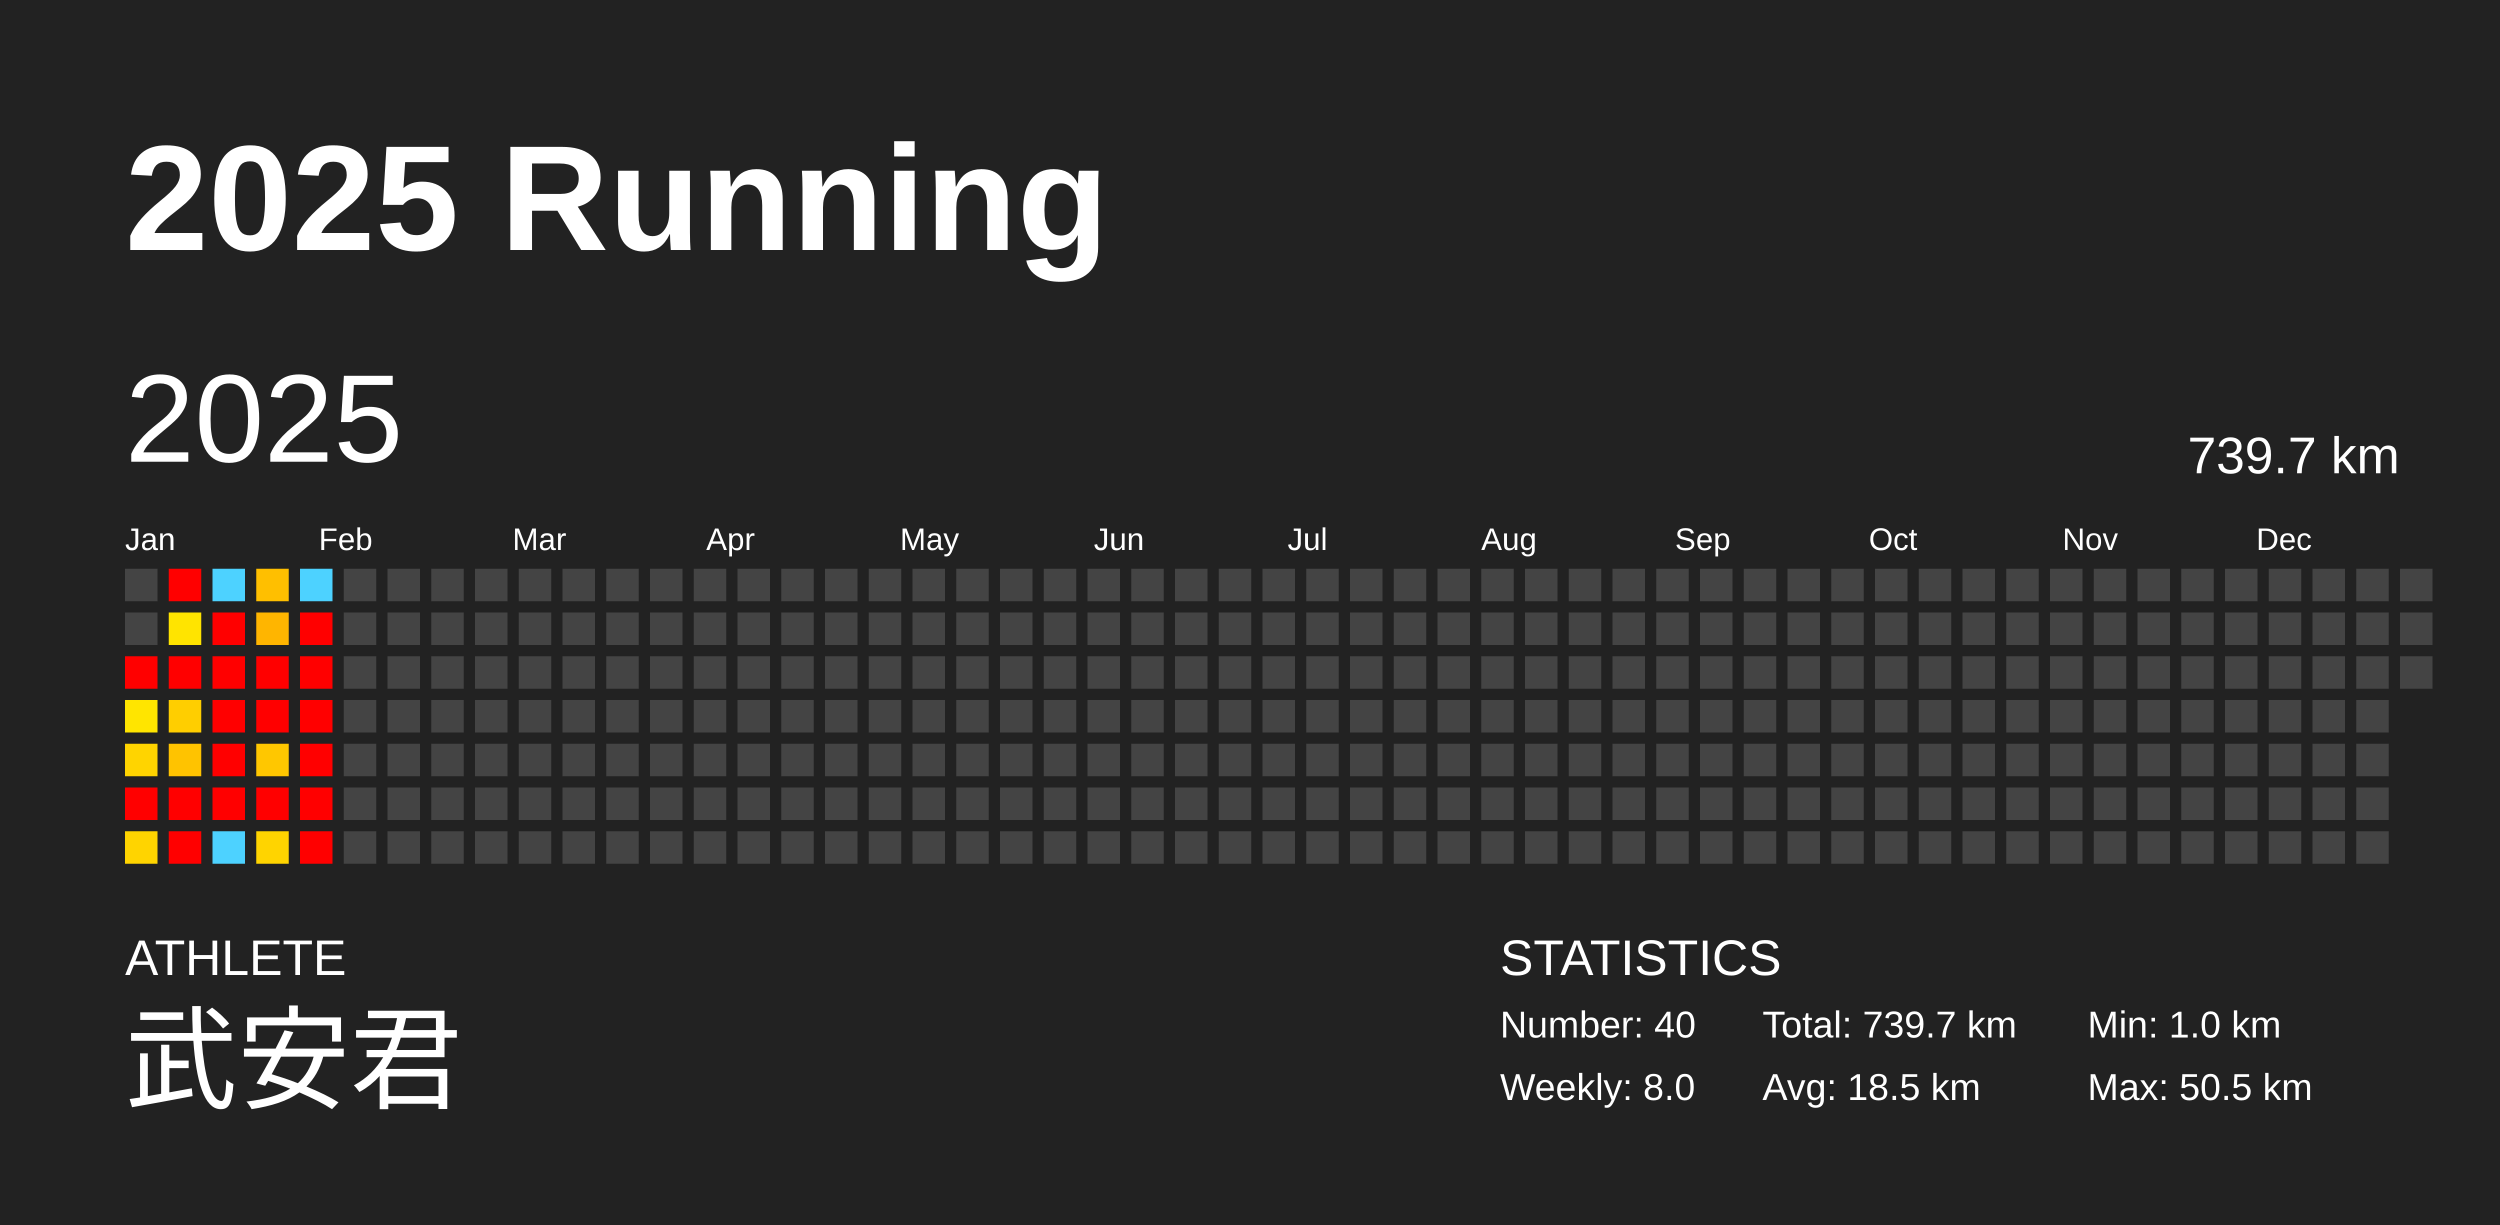
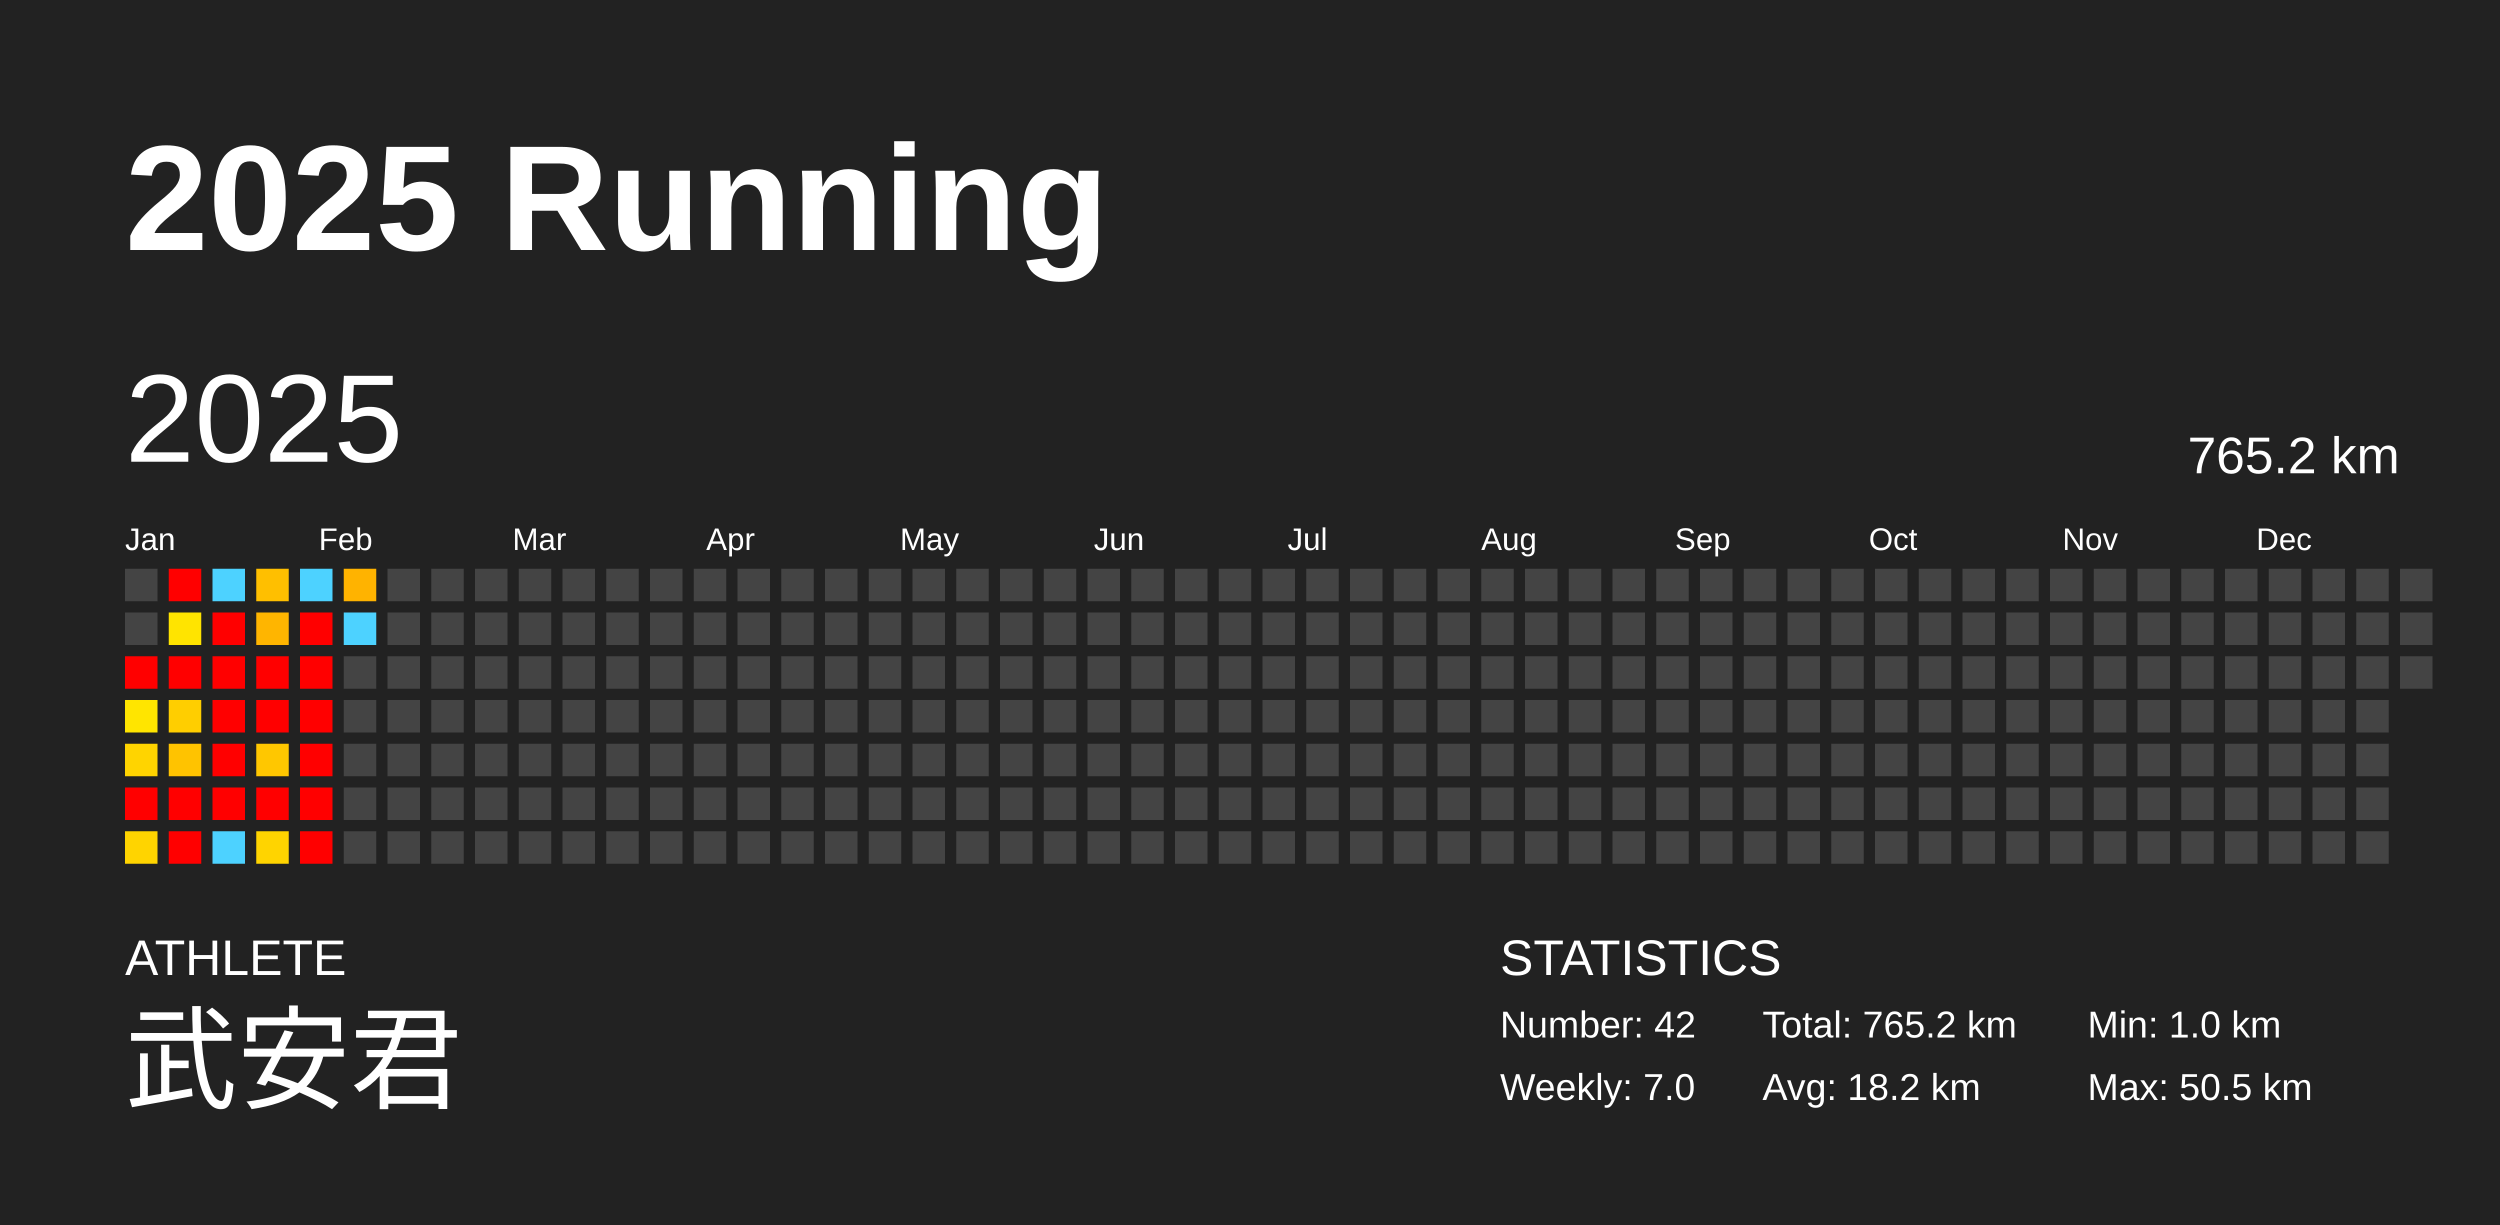
<svg xmlns="http://www.w3.org/2000/svg" baseProfile="full" height="98mm" version="1.1" viewBox="0,0,200,98" width="200mm">
  <defs />
  <rect fill="#222222" height="98" width="200" x="0" y="0" />
  <text fill="#FFFFFF" style="font-size:12px; font-family:Arial; font-weight:bold;" x="10" y="20">2025 Running</text>
  <text fill="#FFFFFF" style="font-size:4px; font-family:Arial" x="10" y="78">ATHLETE</text>
  <text fill="#FFFFFF" style="font-size:9px; font-family:Arial" x="10" y="88">武安君</text>
  <text fill="#FFFFFF" style="font-size:4px; font-family:Arial" x="120" y="78">STATISTICS</text>
-   <text fill="#FFFFFF" style="font-size:3px; font-family:Arial" x="120" y="83">Number: 40</text>
-   <text fill="#FFFFFF" style="font-size:3px; font-family:Arial" x="120" y="88">Weekly: 8.0</text>
-   <text fill="#FFFFFF" style="font-size:3px; font-family:Arial" x="141" y="83">Total: 739.7 km</text>
-   <text fill="#FFFFFF" style="font-size:3px; font-family:Arial" x="141" y="88">Avg: 18.5 km</text>
+   <text fill="#FFFFFF" style="font-size:3px; font-family:Arial" x="120" y="83">Number: 42</text>
+   <text fill="#FFFFFF" style="font-size:3px; font-family:Arial" x="120" y="88">Weekly: 7.0</text>
+   <text fill="#FFFFFF" style="font-size:3px; font-family:Arial" x="141" y="83">Total: 765.2 km</text>
+   <text fill="#FFFFFF" style="font-size:3px; font-family:Arial" x="141" y="88">Avg: 18.2 km</text>
  <text fill="#FFFFFF" style="font-size:3px; font-family:Arial" x="167" y="83">Min: 1.0 km</text>
  <text fill="#FFFFFF" style="font-size:3px; font-family:Arial" x="167" y="88">Max: 50.5 km</text>
  <text dominant-baseline="hanging" fill="#FFFFFF" style="font-size:10.0px; font-family:Arial;" x="10" y="30">2025</text>
-   <text dominant-baseline="hanging" fill="#FFFFFF" style="font-size:4.125px; font-family:Arial;" x="175" y="35">739.7 km</text>
+   <text dominant-baseline="hanging" fill="#FFFFFF" style="font-size:4.125px; font-family:Arial;" x="175" y="35">765.2 km</text>
  <text fill="#FFFFFF" style="font-size:2.5px; font-family:Arial" x="10.0" y="44">Jan</text>
  <text fill="#FFFFFF" style="font-size:2.5px; font-family:Arial" x="25.5" y="44">Feb</text>
  <text fill="#FFFFFF" style="font-size:2.5px; font-family:Arial" x="41.0" y="44">Mar</text>
  <text fill="#FFFFFF" style="font-size:2.5px; font-family:Arial" x="56.5" y="44">Apr</text>
  <text fill="#FFFFFF" style="font-size:2.5px; font-family:Arial" x="72.0" y="44">May</text>
  <text fill="#FFFFFF" style="font-size:2.5px; font-family:Arial" x="87.5" y="44">Jun</text>
  <text fill="#FFFFFF" style="font-size:2.5px; font-family:Arial" x="103.0" y="44">Jul</text>
  <text fill="#FFFFFF" style="font-size:2.5px; font-family:Arial" x="118.5" y="44">Aug</text>
  <text fill="#FFFFFF" style="font-size:2.5px; font-family:Arial" x="134.0" y="44">Sep</text>
  <text fill="#FFFFFF" style="font-size:2.5px; font-family:Arial" x="149.5" y="44">Oct</text>
  <text fill="#FFFFFF" style="font-size:2.5px; font-family:Arial" x="165.0" y="44">Nov</text>
  <text fill="#FFFFFF" style="font-size:2.5px; font-family:Arial" x="180.5" y="44">Dec</text>
  <rect fill="#444444" height="2.6" width="2.6" x="10.0" y="45.5" />
  <rect fill="#444444" height="2.6" width="2.6" x="10.0" y="49.0" />
  <rect fill="red" height="2.6" width="2.6" x="10.0" y="52.5" />
  <rect fill="#ffe500" height="2.6" width="2.6" x="10.0" y="56.0" />
  <rect fill="#ffd400" height="2.6" width="2.6" x="10.0" y="59.5" />
  <rect fill="red" height="2.6" width="2.6" x="10.0" y="63.0" />
  <rect fill="#ffd400" height="2.6" width="2.6" x="10.0" y="66.5" />
  <rect fill="red" height="2.6" width="2.6" x="13.5" y="45.5" />
  <rect fill="#ffe400" height="2.6" width="2.6" x="13.5" y="49.0" />
  <rect fill="red" height="2.6" width="2.6" x="13.5" y="52.5" />
  <rect fill="#ffce00" height="2.6" width="2.6" x="13.5" y="56.0" />
  <rect fill="#ffc300" height="2.6" width="2.6" x="13.5" y="59.5" />
  <rect fill="red" height="2.6" width="2.6" x="13.5" y="63.0" />
  <rect fill="red" height="2.6" width="2.6" x="13.5" y="66.5" />
  <rect fill="#4dd2ff" height="2.6" width="2.6" x="17.0" y="45.5" />
  <rect fill="red" height="2.6" width="2.6" x="17.0" y="49.0" />
  <rect fill="red" height="2.6" width="2.6" x="17.0" y="52.5" />
  <rect fill="red" height="2.6" width="2.6" x="17.0" y="56.0" />
  <rect fill="red" height="2.6" width="2.6" x="17.0" y="59.5" />
  <rect fill="red" height="2.6" width="2.6" x="17.0" y="63.0" />
  <rect fill="#4dd2ff" height="2.6" width="2.6" x="17.0" y="66.5" />
  <rect fill="#ffbf00" height="2.6" width="2.6" x="20.5" y="45.5" />
  <rect fill="#ffb500" height="2.6" width="2.6" x="20.5" y="49.0" />
  <rect fill="red" height="2.6" width="2.6" x="20.5" y="52.5" />
  <rect fill="red" height="2.6" width="2.6" x="20.5" y="56.0" />
  <rect fill="#ffc700" height="2.6" width="2.6" x="20.5" y="59.5" />
  <rect fill="red" height="2.6" width="2.6" x="20.5" y="63.0" />
  <rect fill="#ffd400" height="2.6" width="2.6" x="20.5" y="66.5" />
  <rect fill="#4dd2ff" height="2.6" width="2.6" x="24.0" y="45.5" />
  <rect fill="red" height="2.6" width="2.6" x="24.0" y="49.0" />
  <rect fill="red" height="2.6" width="2.6" x="24.0" y="52.5" />
  <rect fill="red" height="2.6" width="2.6" x="24.0" y="56.0" />
  <rect fill="red" height="2.6" width="2.6" x="24.0" y="59.5" />
  <rect fill="red" height="2.6" width="2.6" x="24.0" y="63.0" />
  <rect fill="red" height="2.6" width="2.6" x="24.0" y="66.5" />
-   <rect fill="#444444" height="2.6" width="2.6" x="27.5" y="45.5" />
-   <rect fill="#444444" height="2.6" width="2.6" x="27.5" y="49.0" />
+   <rect fill="#ffb300" height="2.6" width="2.6" x="27.5" y="45.5" />
+   <rect fill="#4dd2ff" height="2.6" width="2.6" x="27.5" y="49.0" />
  <rect fill="#444444" height="2.6" width="2.6" x="27.5" y="52.5" />
  <rect fill="#444444" height="2.6" width="2.6" x="27.5" y="56.0" />
  <rect fill="#444444" height="2.6" width="2.6" x="27.5" y="59.5" />
  <rect fill="#444444" height="2.6" width="2.6" x="27.5" y="63.0" />
  <rect fill="#444444" height="2.6" width="2.6" x="27.5" y="66.5" />
  <rect fill="#444444" height="2.6" width="2.6" x="31.0" y="45.5" />
  <rect fill="#444444" height="2.6" width="2.6" x="31.0" y="49.0" />
  <rect fill="#444444" height="2.6" width="2.6" x="31.0" y="52.5" />
  <rect fill="#444444" height="2.6" width="2.6" x="31.0" y="56.0" />
  <rect fill="#444444" height="2.6" width="2.6" x="31.0" y="59.5" />
  <rect fill="#444444" height="2.6" width="2.6" x="31.0" y="63.0" />
  <rect fill="#444444" height="2.6" width="2.6" x="31.0" y="66.5" />
  <rect fill="#444444" height="2.6" width="2.6" x="34.5" y="45.5" />
  <rect fill="#444444" height="2.6" width="2.6" x="34.5" y="49.0" />
  <rect fill="#444444" height="2.6" width="2.6" x="34.5" y="52.5" />
  <rect fill="#444444" height="2.6" width="2.6" x="34.5" y="56.0" />
  <rect fill="#444444" height="2.6" width="2.6" x="34.5" y="59.5" />
  <rect fill="#444444" height="2.6" width="2.6" x="34.5" y="63.0" />
  <rect fill="#444444" height="2.6" width="2.6" x="34.5" y="66.5" />
  <rect fill="#444444" height="2.6" width="2.6" x="38.0" y="45.5" />
  <rect fill="#444444" height="2.6" width="2.6" x="38.0" y="49.0" />
  <rect fill="#444444" height="2.6" width="2.6" x="38.0" y="52.5" />
  <rect fill="#444444" height="2.6" width="2.6" x="38.0" y="56.0" />
  <rect fill="#444444" height="2.6" width="2.6" x="38.0" y="59.5" />
  <rect fill="#444444" height="2.6" width="2.6" x="38.0" y="63.0" />
  <rect fill="#444444" height="2.6" width="2.6" x="38.0" y="66.5" />
  <rect fill="#444444" height="2.6" width="2.6" x="41.5" y="45.5" />
  <rect fill="#444444" height="2.6" width="2.6" x="41.5" y="49.0" />
  <rect fill="#444444" height="2.6" width="2.6" x="41.5" y="52.5" />
  <rect fill="#444444" height="2.6" width="2.6" x="41.5" y="56.0" />
  <rect fill="#444444" height="2.6" width="2.6" x="41.5" y="59.5" />
  <rect fill="#444444" height="2.6" width="2.6" x="41.5" y="63.0" />
  <rect fill="#444444" height="2.6" width="2.6" x="41.5" y="66.5" />
  <rect fill="#444444" height="2.6" width="2.6" x="45.0" y="45.5" />
  <rect fill="#444444" height="2.6" width="2.6" x="45.0" y="49.0" />
  <rect fill="#444444" height="2.6" width="2.6" x="45.0" y="52.5" />
  <rect fill="#444444" height="2.6" width="2.6" x="45.0" y="56.0" />
  <rect fill="#444444" height="2.6" width="2.6" x="45.0" y="59.5" />
  <rect fill="#444444" height="2.6" width="2.6" x="45.0" y="63.0" />
  <rect fill="#444444" height="2.6" width="2.6" x="45.0" y="66.5" />
  <rect fill="#444444" height="2.6" width="2.6" x="48.5" y="45.5" />
  <rect fill="#444444" height="2.6" width="2.6" x="48.5" y="49.0" />
  <rect fill="#444444" height="2.6" width="2.6" x="48.5" y="52.5" />
  <rect fill="#444444" height="2.6" width="2.6" x="48.5" y="56.0" />
  <rect fill="#444444" height="2.6" width="2.6" x="48.5" y="59.5" />
  <rect fill="#444444" height="2.6" width="2.6" x="48.5" y="63.0" />
  <rect fill="#444444" height="2.6" width="2.6" x="48.5" y="66.5" />
  <rect fill="#444444" height="2.6" width="2.6" x="52.0" y="45.5" />
  <rect fill="#444444" height="2.6" width="2.6" x="52.0" y="49.0" />
  <rect fill="#444444" height="2.6" width="2.6" x="52.0" y="52.5" />
  <rect fill="#444444" height="2.6" width="2.6" x="52.0" y="56.0" />
  <rect fill="#444444" height="2.6" width="2.6" x="52.0" y="59.5" />
  <rect fill="#444444" height="2.6" width="2.6" x="52.0" y="63.0" />
  <rect fill="#444444" height="2.6" width="2.6" x="52.0" y="66.5" />
  <rect fill="#444444" height="2.6" width="2.6" x="55.5" y="45.5" />
  <rect fill="#444444" height="2.6" width="2.6" x="55.5" y="49.0" />
  <rect fill="#444444" height="2.6" width="2.6" x="55.5" y="52.5" />
  <rect fill="#444444" height="2.6" width="2.6" x="55.5" y="56.0" />
  <rect fill="#444444" height="2.6" width="2.6" x="55.5" y="59.5" />
  <rect fill="#444444" height="2.6" width="2.6" x="55.5" y="63.0" />
  <rect fill="#444444" height="2.6" width="2.6" x="55.5" y="66.5" />
  <rect fill="#444444" height="2.6" width="2.6" x="59.0" y="45.5" />
  <rect fill="#444444" height="2.6" width="2.6" x="59.0" y="49.0" />
  <rect fill="#444444" height="2.6" width="2.6" x="59.0" y="52.5" />
  <rect fill="#444444" height="2.6" width="2.6" x="59.0" y="56.0" />
  <rect fill="#444444" height="2.6" width="2.6" x="59.0" y="59.5" />
  <rect fill="#444444" height="2.6" width="2.6" x="59.0" y="63.0" />
  <rect fill="#444444" height="2.6" width="2.6" x="59.0" y="66.5" />
  <rect fill="#444444" height="2.6" width="2.6" x="62.5" y="45.5" />
  <rect fill="#444444" height="2.6" width="2.6" x="62.5" y="49.0" />
  <rect fill="#444444" height="2.6" width="2.6" x="62.5" y="52.5" />
  <rect fill="#444444" height="2.6" width="2.6" x="62.5" y="56.0" />
  <rect fill="#444444" height="2.6" width="2.6" x="62.5" y="59.5" />
  <rect fill="#444444" height="2.6" width="2.6" x="62.5" y="63.0" />
  <rect fill="#444444" height="2.6" width="2.6" x="62.5" y="66.5" />
  <rect fill="#444444" height="2.6" width="2.6" x="66.0" y="45.5" />
  <rect fill="#444444" height="2.6" width="2.6" x="66.0" y="49.0" />
  <rect fill="#444444" height="2.6" width="2.6" x="66.0" y="52.5" />
  <rect fill="#444444" height="2.6" width="2.6" x="66.0" y="56.0" />
  <rect fill="#444444" height="2.6" width="2.6" x="66.0" y="59.5" />
  <rect fill="#444444" height="2.6" width="2.6" x="66.0" y="63.0" />
  <rect fill="#444444" height="2.6" width="2.6" x="66.0" y="66.5" />
  <rect fill="#444444" height="2.6" width="2.6" x="69.5" y="45.5" />
  <rect fill="#444444" height="2.6" width="2.6" x="69.5" y="49.0" />
  <rect fill="#444444" height="2.6" width="2.6" x="69.5" y="52.5" />
  <rect fill="#444444" height="2.6" width="2.6" x="69.5" y="56.0" />
  <rect fill="#444444" height="2.6" width="2.6" x="69.5" y="59.5" />
  <rect fill="#444444" height="2.6" width="2.6" x="69.5" y="63.0" />
  <rect fill="#444444" height="2.6" width="2.6" x="69.5" y="66.5" />
  <rect fill="#444444" height="2.6" width="2.6" x="73.0" y="45.5" />
  <rect fill="#444444" height="2.6" width="2.6" x="73.0" y="49.0" />
  <rect fill="#444444" height="2.6" width="2.6" x="73.0" y="52.5" />
  <rect fill="#444444" height="2.6" width="2.6" x="73.0" y="56.0" />
  <rect fill="#444444" height="2.6" width="2.6" x="73.0" y="59.5" />
  <rect fill="#444444" height="2.6" width="2.6" x="73.0" y="63.0" />
  <rect fill="#444444" height="2.6" width="2.6" x="73.0" y="66.5" />
  <rect fill="#444444" height="2.6" width="2.6" x="76.5" y="45.5" />
  <rect fill="#444444" height="2.6" width="2.6" x="76.5" y="49.0" />
  <rect fill="#444444" height="2.6" width="2.6" x="76.5" y="52.5" />
  <rect fill="#444444" height="2.6" width="2.6" x="76.5" y="56.0" />
  <rect fill="#444444" height="2.6" width="2.6" x="76.5" y="59.5" />
  <rect fill="#444444" height="2.6" width="2.6" x="76.5" y="63.0" />
  <rect fill="#444444" height="2.6" width="2.6" x="76.5" y="66.5" />
  <rect fill="#444444" height="2.6" width="2.6" x="80.0" y="45.5" />
  <rect fill="#444444" height="2.6" width="2.6" x="80.0" y="49.0" />
  <rect fill="#444444" height="2.6" width="2.6" x="80.0" y="52.5" />
  <rect fill="#444444" height="2.6" width="2.6" x="80.0" y="56.0" />
  <rect fill="#444444" height="2.6" width="2.6" x="80.0" y="59.5" />
  <rect fill="#444444" height="2.6" width="2.6" x="80.0" y="63.0" />
  <rect fill="#444444" height="2.6" width="2.6" x="80.0" y="66.5" />
  <rect fill="#444444" height="2.6" width="2.6" x="83.5" y="45.5" />
  <rect fill="#444444" height="2.6" width="2.6" x="83.5" y="49.0" />
  <rect fill="#444444" height="2.6" width="2.6" x="83.5" y="52.5" />
  <rect fill="#444444" height="2.6" width="2.6" x="83.5" y="56.0" />
  <rect fill="#444444" height="2.6" width="2.6" x="83.5" y="59.5" />
  <rect fill="#444444" height="2.6" width="2.6" x="83.5" y="63.0" />
  <rect fill="#444444" height="2.6" width="2.6" x="83.5" y="66.5" />
  <rect fill="#444444" height="2.6" width="2.6" x="87.0" y="45.5" />
  <rect fill="#444444" height="2.6" width="2.6" x="87.0" y="49.0" />
  <rect fill="#444444" height="2.6" width="2.6" x="87.0" y="52.5" />
  <rect fill="#444444" height="2.6" width="2.6" x="87.0" y="56.0" />
  <rect fill="#444444" height="2.6" width="2.6" x="87.0" y="59.5" />
  <rect fill="#444444" height="2.6" width="2.6" x="87.0" y="63.0" />
  <rect fill="#444444" height="2.6" width="2.6" x="87.0" y="66.5" />
  <rect fill="#444444" height="2.6" width="2.6" x="90.5" y="45.5" />
  <rect fill="#444444" height="2.6" width="2.6" x="90.5" y="49.0" />
  <rect fill="#444444" height="2.6" width="2.6" x="90.5" y="52.5" />
  <rect fill="#444444" height="2.6" width="2.6" x="90.5" y="56.0" />
  <rect fill="#444444" height="2.6" width="2.6" x="90.5" y="59.5" />
  <rect fill="#444444" height="2.6" width="2.6" x="90.5" y="63.0" />
  <rect fill="#444444" height="2.6" width="2.6" x="90.5" y="66.5" />
  <rect fill="#444444" height="2.6" width="2.6" x="94.0" y="45.5" />
  <rect fill="#444444" height="2.6" width="2.6" x="94.0" y="49.0" />
  <rect fill="#444444" height="2.6" width="2.6" x="94.0" y="52.5" />
  <rect fill="#444444" height="2.6" width="2.6" x="94.0" y="56.0" />
  <rect fill="#444444" height="2.6" width="2.6" x="94.0" y="59.5" />
  <rect fill="#444444" height="2.6" width="2.6" x="94.0" y="63.0" />
  <rect fill="#444444" height="2.6" width="2.6" x="94.0" y="66.5" />
  <rect fill="#444444" height="2.6" width="2.6" x="97.5" y="45.5" />
  <rect fill="#444444" height="2.6" width="2.6" x="97.5" y="49.0" />
  <rect fill="#444444" height="2.6" width="2.6" x="97.5" y="52.5" />
  <rect fill="#444444" height="2.6" width="2.6" x="97.5" y="56.0" />
  <rect fill="#444444" height="2.6" width="2.6" x="97.5" y="59.5" />
  <rect fill="#444444" height="2.6" width="2.6" x="97.5" y="63.0" />
  <rect fill="#444444" height="2.6" width="2.6" x="97.5" y="66.5" />
  <rect fill="#444444" height="2.6" width="2.6" x="101.0" y="45.5" />
  <rect fill="#444444" height="2.6" width="2.6" x="101.0" y="49.0" />
  <rect fill="#444444" height="2.6" width="2.6" x="101.0" y="52.5" />
  <rect fill="#444444" height="2.6" width="2.6" x="101.0" y="56.0" />
  <rect fill="#444444" height="2.6" width="2.6" x="101.0" y="59.5" />
  <rect fill="#444444" height="2.6" width="2.6" x="101.0" y="63.0" />
  <rect fill="#444444" height="2.6" width="2.6" x="101.0" y="66.5" />
  <rect fill="#444444" height="2.6" width="2.6" x="104.5" y="45.5" />
  <rect fill="#444444" height="2.6" width="2.6" x="104.5" y="49.0" />
  <rect fill="#444444" height="2.6" width="2.6" x="104.5" y="52.5" />
  <rect fill="#444444" height="2.6" width="2.6" x="104.5" y="56.0" />
  <rect fill="#444444" height="2.6" width="2.6" x="104.5" y="59.5" />
  <rect fill="#444444" height="2.6" width="2.6" x="104.5" y="63.0" />
  <rect fill="#444444" height="2.6" width="2.6" x="104.5" y="66.5" />
  <rect fill="#444444" height="2.6" width="2.6" x="108.0" y="45.5" />
  <rect fill="#444444" height="2.6" width="2.6" x="108.0" y="49.0" />
  <rect fill="#444444" height="2.6" width="2.6" x="108.0" y="52.5" />
  <rect fill="#444444" height="2.6" width="2.6" x="108.0" y="56.0" />
  <rect fill="#444444" height="2.6" width="2.6" x="108.0" y="59.5" />
  <rect fill="#444444" height="2.6" width="2.6" x="108.0" y="63.0" />
  <rect fill="#444444" height="2.6" width="2.6" x="108.0" y="66.5" />
  <rect fill="#444444" height="2.6" width="2.6" x="111.5" y="45.5" />
  <rect fill="#444444" height="2.6" width="2.6" x="111.5" y="49.0" />
  <rect fill="#444444" height="2.6" width="2.6" x="111.5" y="52.5" />
  <rect fill="#444444" height="2.6" width="2.6" x="111.5" y="56.0" />
  <rect fill="#444444" height="2.6" width="2.6" x="111.5" y="59.5" />
  <rect fill="#444444" height="2.6" width="2.6" x="111.5" y="63.0" />
  <rect fill="#444444" height="2.6" width="2.6" x="111.5" y="66.5" />
  <rect fill="#444444" height="2.6" width="2.6" x="115.0" y="45.5" />
  <rect fill="#444444" height="2.6" width="2.6" x="115.0" y="49.0" />
  <rect fill="#444444" height="2.6" width="2.6" x="115.0" y="52.5" />
  <rect fill="#444444" height="2.6" width="2.6" x="115.0" y="56.0" />
  <rect fill="#444444" height="2.6" width="2.6" x="115.0" y="59.5" />
  <rect fill="#444444" height="2.6" width="2.6" x="115.0" y="63.0" />
  <rect fill="#444444" height="2.6" width="2.6" x="115.0" y="66.5" />
  <rect fill="#444444" height="2.6" width="2.6" x="118.5" y="45.5" />
  <rect fill="#444444" height="2.6" width="2.6" x="118.5" y="49.0" />
  <rect fill="#444444" height="2.6" width="2.6" x="118.5" y="52.5" />
  <rect fill="#444444" height="2.6" width="2.6" x="118.5" y="56.0" />
  <rect fill="#444444" height="2.6" width="2.6" x="118.5" y="59.5" />
  <rect fill="#444444" height="2.6" width="2.6" x="118.5" y="63.0" />
  <rect fill="#444444" height="2.6" width="2.6" x="118.5" y="66.5" />
  <rect fill="#444444" height="2.6" width="2.6" x="122.0" y="45.5" />
  <rect fill="#444444" height="2.6" width="2.6" x="122.0" y="49.0" />
  <rect fill="#444444" height="2.6" width="2.6" x="122.0" y="52.5" />
  <rect fill="#444444" height="2.6" width="2.6" x="122.0" y="56.0" />
  <rect fill="#444444" height="2.6" width="2.6" x="122.0" y="59.5" />
  <rect fill="#444444" height="2.6" width="2.6" x="122.0" y="63.0" />
  <rect fill="#444444" height="2.6" width="2.6" x="122.0" y="66.5" />
  <rect fill="#444444" height="2.6" width="2.6" x="125.5" y="45.5" />
  <rect fill="#444444" height="2.6" width="2.6" x="125.5" y="49.0" />
  <rect fill="#444444" height="2.6" width="2.6" x="125.5" y="52.5" />
  <rect fill="#444444" height="2.6" width="2.6" x="125.5" y="56.0" />
  <rect fill="#444444" height="2.6" width="2.6" x="125.5" y="59.5" />
  <rect fill="#444444" height="2.6" width="2.6" x="125.5" y="63.0" />
  <rect fill="#444444" height="2.6" width="2.6" x="125.5" y="66.5" />
  <rect fill="#444444" height="2.6" width="2.6" x="129.0" y="45.5" />
  <rect fill="#444444" height="2.6" width="2.6" x="129.0" y="49.0" />
  <rect fill="#444444" height="2.6" width="2.6" x="129.0" y="52.5" />
  <rect fill="#444444" height="2.6" width="2.6" x="129.0" y="56.0" />
  <rect fill="#444444" height="2.6" width="2.6" x="129.0" y="59.5" />
  <rect fill="#444444" height="2.6" width="2.6" x="129.0" y="63.0" />
  <rect fill="#444444" height="2.6" width="2.6" x="129.0" y="66.5" />
  <rect fill="#444444" height="2.6" width="2.6" x="132.5" y="45.5" />
  <rect fill="#444444" height="2.6" width="2.6" x="132.5" y="49.0" />
  <rect fill="#444444" height="2.6" width="2.6" x="132.5" y="52.5" />
  <rect fill="#444444" height="2.6" width="2.6" x="132.5" y="56.0" />
  <rect fill="#444444" height="2.6" width="2.6" x="132.5" y="59.5" />
  <rect fill="#444444" height="2.6" width="2.6" x="132.5" y="63.0" />
  <rect fill="#444444" height="2.6" width="2.6" x="132.5" y="66.5" />
  <rect fill="#444444" height="2.6" width="2.6" x="136.0" y="45.5" />
  <rect fill="#444444" height="2.6" width="2.6" x="136.0" y="49.0" />
  <rect fill="#444444" height="2.6" width="2.6" x="136.0" y="52.5" />
  <rect fill="#444444" height="2.6" width="2.6" x="136.0" y="56.0" />
  <rect fill="#444444" height="2.6" width="2.6" x="136.0" y="59.5" />
  <rect fill="#444444" height="2.6" width="2.6" x="136.0" y="63.0" />
  <rect fill="#444444" height="2.6" width="2.6" x="136.0" y="66.5" />
  <rect fill="#444444" height="2.6" width="2.6" x="139.5" y="45.5" />
  <rect fill="#444444" height="2.6" width="2.6" x="139.5" y="49.0" />
  <rect fill="#444444" height="2.6" width="2.6" x="139.5" y="52.5" />
  <rect fill="#444444" height="2.6" width="2.6" x="139.5" y="56.0" />
  <rect fill="#444444" height="2.6" width="2.6" x="139.5" y="59.5" />
  <rect fill="#444444" height="2.6" width="2.6" x="139.5" y="63.0" />
  <rect fill="#444444" height="2.6" width="2.6" x="139.5" y="66.5" />
  <rect fill="#444444" height="2.6" width="2.6" x="143.0" y="45.5" />
  <rect fill="#444444" height="2.6" width="2.6" x="143.0" y="49.0" />
  <rect fill="#444444" height="2.6" width="2.6" x="143.0" y="52.5" />
  <rect fill="#444444" height="2.6" width="2.6" x="143.0" y="56.0" />
  <rect fill="#444444" height="2.6" width="2.6" x="143.0" y="59.5" />
  <rect fill="#444444" height="2.6" width="2.6" x="143.0" y="63.0" />
  <rect fill="#444444" height="2.6" width="2.6" x="143.0" y="66.5" />
  <rect fill="#444444" height="2.6" width="2.6" x="146.5" y="45.5" />
  <rect fill="#444444" height="2.6" width="2.6" x="146.5" y="49.0" />
  <rect fill="#444444" height="2.6" width="2.6" x="146.5" y="52.5" />
  <rect fill="#444444" height="2.6" width="2.6" x="146.5" y="56.0" />
  <rect fill="#444444" height="2.6" width="2.6" x="146.5" y="59.5" />
  <rect fill="#444444" height="2.6" width="2.6" x="146.5" y="63.0" />
  <rect fill="#444444" height="2.6" width="2.6" x="146.5" y="66.5" />
  <rect fill="#444444" height="2.6" width="2.6" x="150.0" y="45.5" />
  <rect fill="#444444" height="2.6" width="2.6" x="150.0" y="49.0" />
  <rect fill="#444444" height="2.6" width="2.6" x="150.0" y="52.5" />
  <rect fill="#444444" height="2.6" width="2.6" x="150.0" y="56.0" />
  <rect fill="#444444" height="2.6" width="2.6" x="150.0" y="59.5" />
  <rect fill="#444444" height="2.6" width="2.6" x="150.0" y="63.0" />
  <rect fill="#444444" height="2.6" width="2.6" x="150.0" y="66.5" />
  <rect fill="#444444" height="2.6" width="2.6" x="153.5" y="45.5" />
  <rect fill="#444444" height="2.6" width="2.6" x="153.5" y="49.0" />
  <rect fill="#444444" height="2.6" width="2.6" x="153.5" y="52.5" />
  <rect fill="#444444" height="2.6" width="2.6" x="153.5" y="56.0" />
  <rect fill="#444444" height="2.6" width="2.6" x="153.5" y="59.5" />
  <rect fill="#444444" height="2.6" width="2.6" x="153.5" y="63.0" />
  <rect fill="#444444" height="2.6" width="2.6" x="153.5" y="66.5" />
  <rect fill="#444444" height="2.6" width="2.6" x="157.0" y="45.5" />
  <rect fill="#444444" height="2.6" width="2.6" x="157.0" y="49.0" />
  <rect fill="#444444" height="2.6" width="2.6" x="157.0" y="52.5" />
  <rect fill="#444444" height="2.6" width="2.6" x="157.0" y="56.0" />
  <rect fill="#444444" height="2.6" width="2.6" x="157.0" y="59.5" />
  <rect fill="#444444" height="2.6" width="2.6" x="157.0" y="63.0" />
  <rect fill="#444444" height="2.6" width="2.6" x="157.0" y="66.5" />
  <rect fill="#444444" height="2.6" width="2.6" x="160.5" y="45.5" />
  <rect fill="#444444" height="2.6" width="2.6" x="160.5" y="49.0" />
  <rect fill="#444444" height="2.6" width="2.6" x="160.5" y="52.5" />
  <rect fill="#444444" height="2.6" width="2.6" x="160.5" y="56.0" />
  <rect fill="#444444" height="2.6" width="2.6" x="160.5" y="59.5" />
  <rect fill="#444444" height="2.6" width="2.6" x="160.5" y="63.0" />
  <rect fill="#444444" height="2.6" width="2.6" x="160.5" y="66.5" />
  <rect fill="#444444" height="2.6" width="2.6" x="164.0" y="45.5" />
  <rect fill="#444444" height="2.6" width="2.6" x="164.0" y="49.0" />
  <rect fill="#444444" height="2.6" width="2.6" x="164.0" y="52.5" />
  <rect fill="#444444" height="2.6" width="2.6" x="164.0" y="56.0" />
  <rect fill="#444444" height="2.6" width="2.6" x="164.0" y="59.5" />
  <rect fill="#444444" height="2.6" width="2.6" x="164.0" y="63.0" />
  <rect fill="#444444" height="2.6" width="2.6" x="164.0" y="66.5" />
  <rect fill="#444444" height="2.6" width="2.6" x="167.5" y="45.5" />
  <rect fill="#444444" height="2.6" width="2.6" x="167.5" y="49.0" />
  <rect fill="#444444" height="2.6" width="2.6" x="167.5" y="52.5" />
  <rect fill="#444444" height="2.6" width="2.6" x="167.5" y="56.0" />
  <rect fill="#444444" height="2.6" width="2.6" x="167.5" y="59.5" />
  <rect fill="#444444" height="2.6" width="2.6" x="167.5" y="63.0" />
  <rect fill="#444444" height="2.6" width="2.6" x="167.5" y="66.5" />
  <rect fill="#444444" height="2.6" width="2.6" x="171.0" y="45.5" />
  <rect fill="#444444" height="2.6" width="2.6" x="171.0" y="49.0" />
  <rect fill="#444444" height="2.6" width="2.6" x="171.0" y="52.5" />
  <rect fill="#444444" height="2.6" width="2.6" x="171.0" y="56.0" />
  <rect fill="#444444" height="2.6" width="2.6" x="171.0" y="59.5" />
  <rect fill="#444444" height="2.6" width="2.6" x="171.0" y="63.0" />
  <rect fill="#444444" height="2.6" width="2.6" x="171.0" y="66.5" />
  <rect fill="#444444" height="2.6" width="2.6" x="174.5" y="45.5" />
  <rect fill="#444444" height="2.6" width="2.6" x="174.5" y="49.0" />
  <rect fill="#444444" height="2.6" width="2.6" x="174.5" y="52.5" />
  <rect fill="#444444" height="2.6" width="2.6" x="174.5" y="56.0" />
  <rect fill="#444444" height="2.6" width="2.6" x="174.5" y="59.5" />
  <rect fill="#444444" height="2.6" width="2.6" x="174.5" y="63.0" />
  <rect fill="#444444" height="2.6" width="2.6" x="174.5" y="66.5" />
  <rect fill="#444444" height="2.6" width="2.6" x="178.0" y="45.5" />
  <rect fill="#444444" height="2.6" width="2.6" x="178.0" y="49.0" />
  <rect fill="#444444" height="2.6" width="2.6" x="178.0" y="52.5" />
  <rect fill="#444444" height="2.6" width="2.6" x="178.0" y="56.0" />
  <rect fill="#444444" height="2.6" width="2.6" x="178.0" y="59.5" />
  <rect fill="#444444" height="2.6" width="2.6" x="178.0" y="63.0" />
  <rect fill="#444444" height="2.6" width="2.6" x="178.0" y="66.5" />
  <rect fill="#444444" height="2.6" width="2.6" x="181.5" y="45.5" />
  <rect fill="#444444" height="2.6" width="2.6" x="181.5" y="49.0" />
  <rect fill="#444444" height="2.6" width="2.6" x="181.5" y="52.5" />
  <rect fill="#444444" height="2.6" width="2.6" x="181.5" y="56.0" />
  <rect fill="#444444" height="2.6" width="2.6" x="181.5" y="59.5" />
  <rect fill="#444444" height="2.6" width="2.6" x="181.5" y="63.0" />
  <rect fill="#444444" height="2.6" width="2.6" x="181.5" y="66.5" />
  <rect fill="#444444" height="2.6" width="2.6" x="185.0" y="45.5" />
  <rect fill="#444444" height="2.6" width="2.6" x="185.0" y="49.0" />
  <rect fill="#444444" height="2.6" width="2.6" x="185.0" y="52.5" />
  <rect fill="#444444" height="2.6" width="2.6" x="185.0" y="56.0" />
  <rect fill="#444444" height="2.6" width="2.6" x="185.0" y="59.5" />
  <rect fill="#444444" height="2.6" width="2.6" x="185.0" y="63.0" />
  <rect fill="#444444" height="2.6" width="2.6" x="185.0" y="66.5" />
  <rect fill="#444444" height="2.6" width="2.6" x="188.5" y="45.5" />
  <rect fill="#444444" height="2.6" width="2.6" x="188.5" y="49.0" />
  <rect fill="#444444" height="2.6" width="2.6" x="188.5" y="52.5" />
  <rect fill="#444444" height="2.6" width="2.6" x="188.5" y="56.0" />
  <rect fill="#444444" height="2.6" width="2.6" x="188.5" y="59.5" />
  <rect fill="#444444" height="2.6" width="2.6" x="188.5" y="63.0" />
  <rect fill="#444444" height="2.6" width="2.6" x="188.5" y="66.5" />
  <rect fill="#444444" height="2.6" width="2.6" x="192.0" y="45.5" />
  <rect fill="#444444" height="2.6" width="2.6" x="192.0" y="49.0" />
  <rect fill="#444444" height="2.6" width="2.6" x="192.0" y="52.5" />
</svg>
